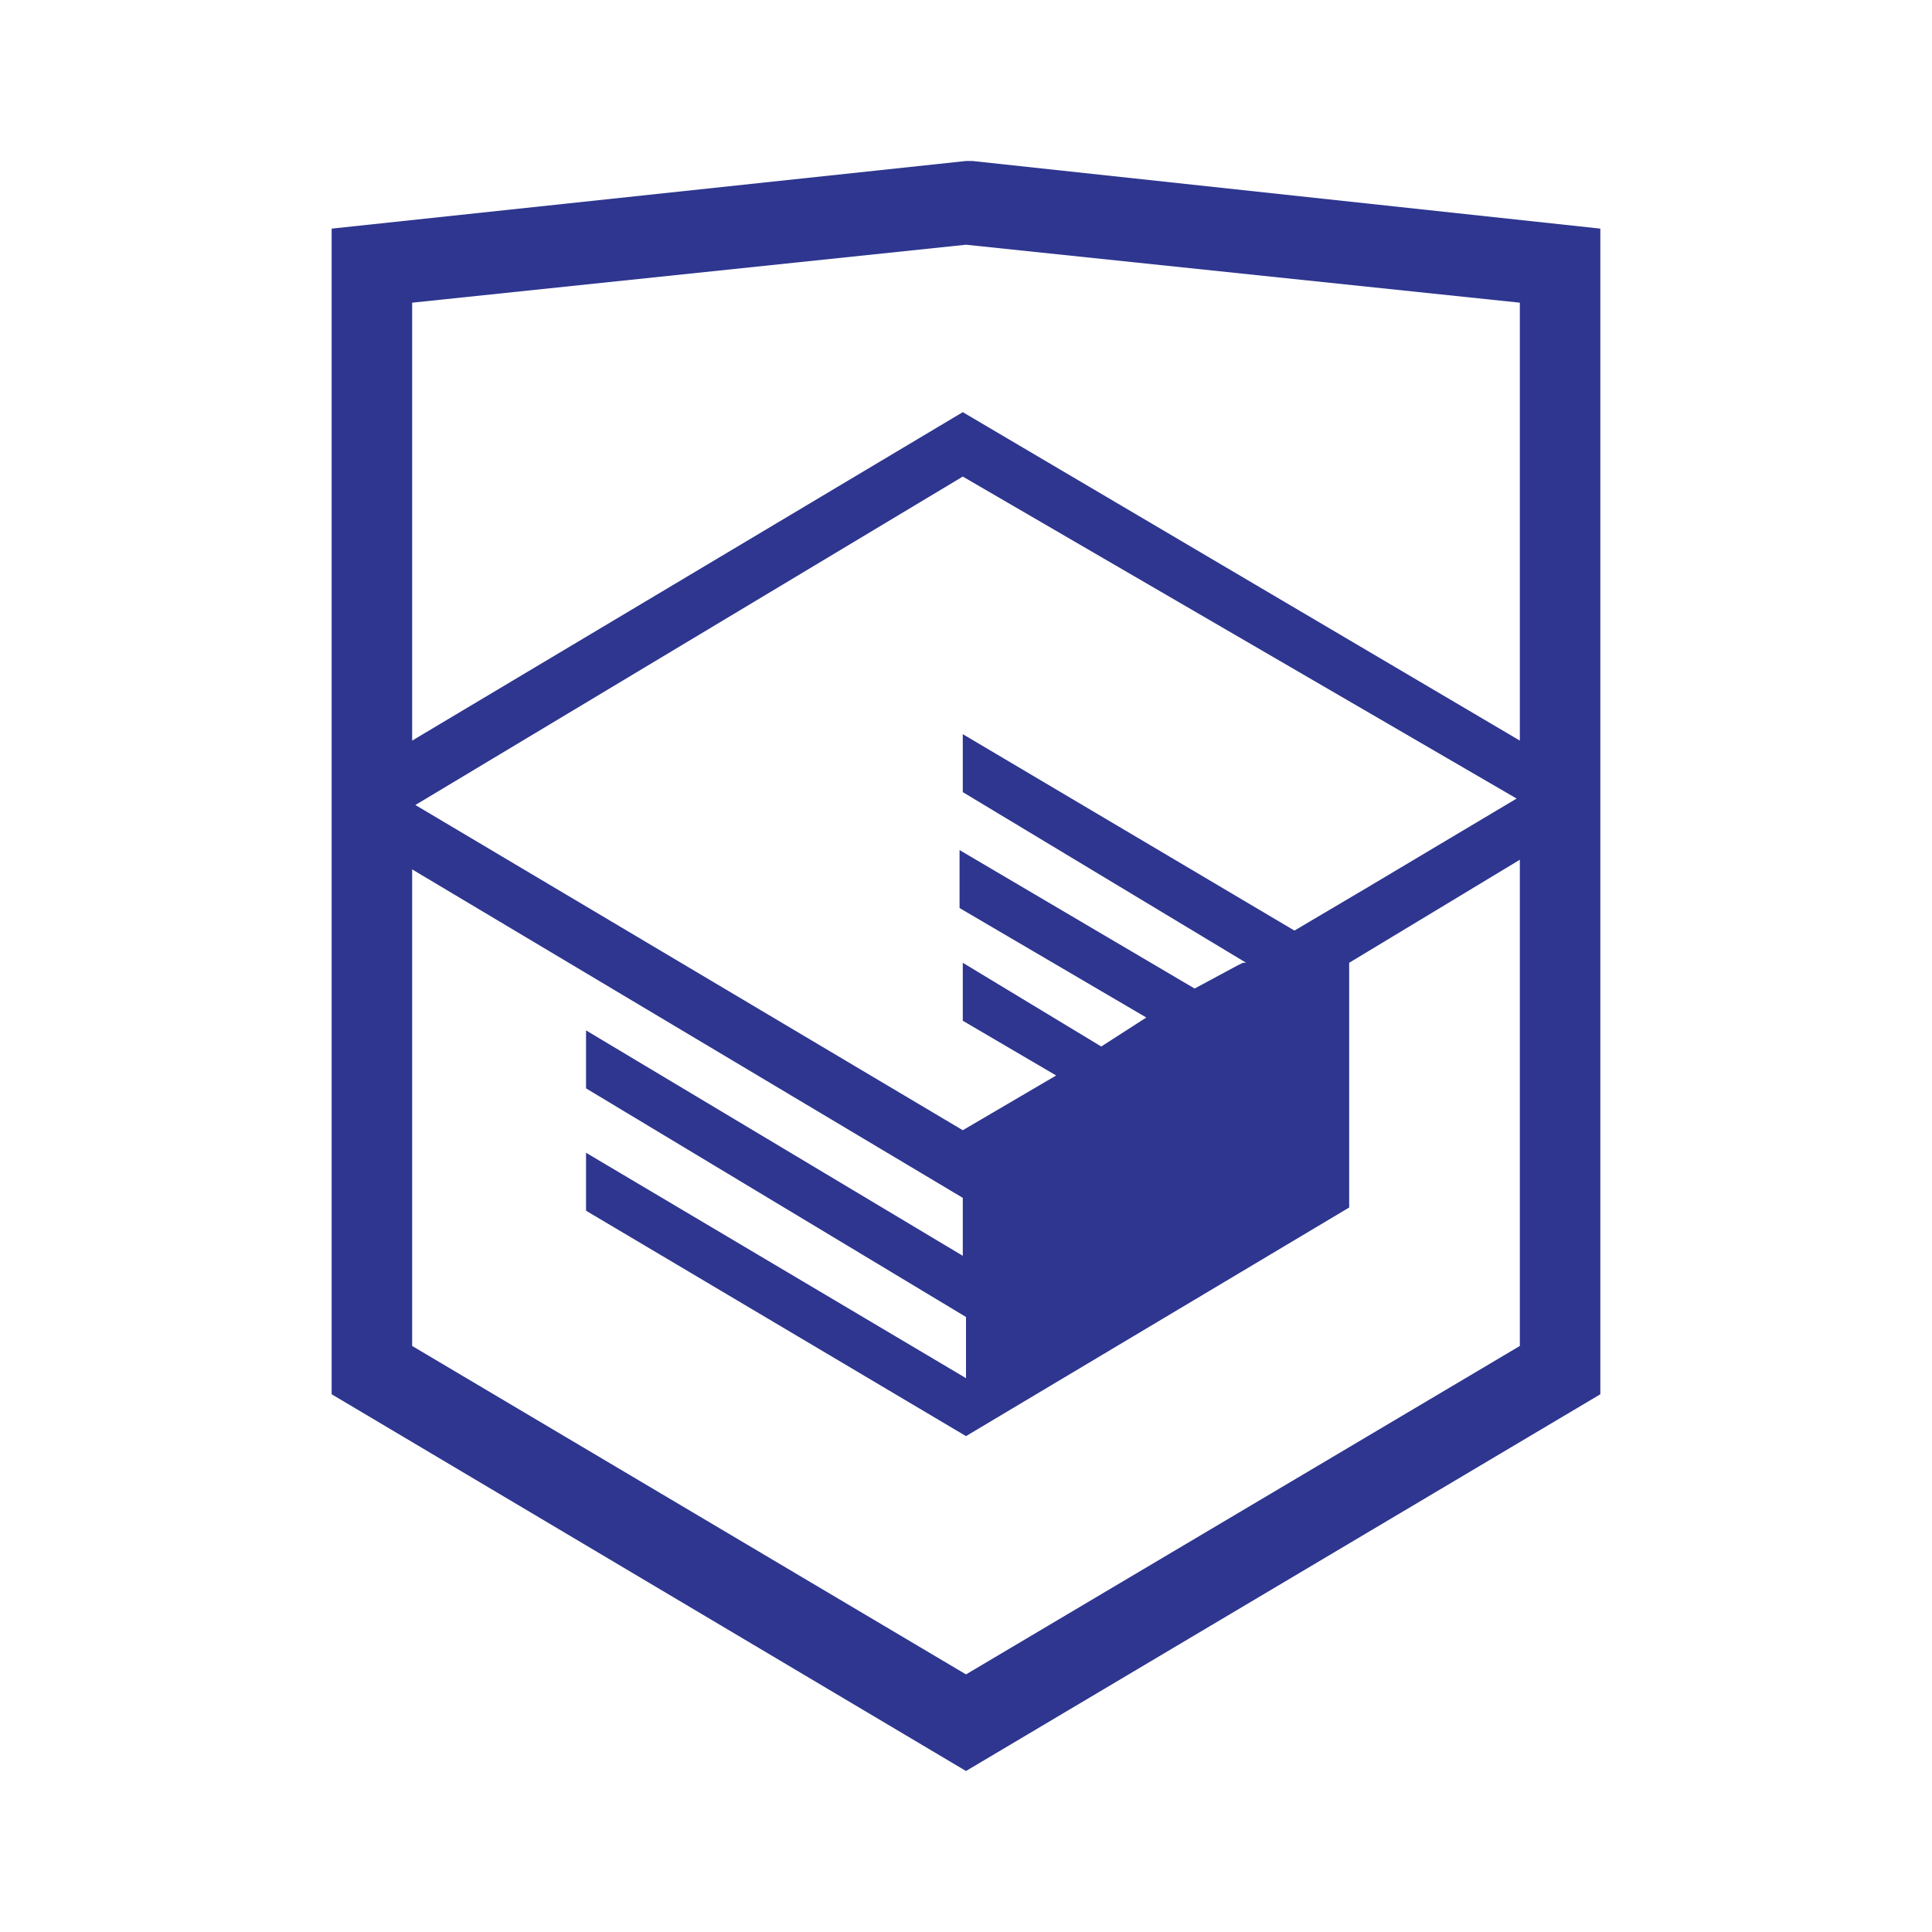
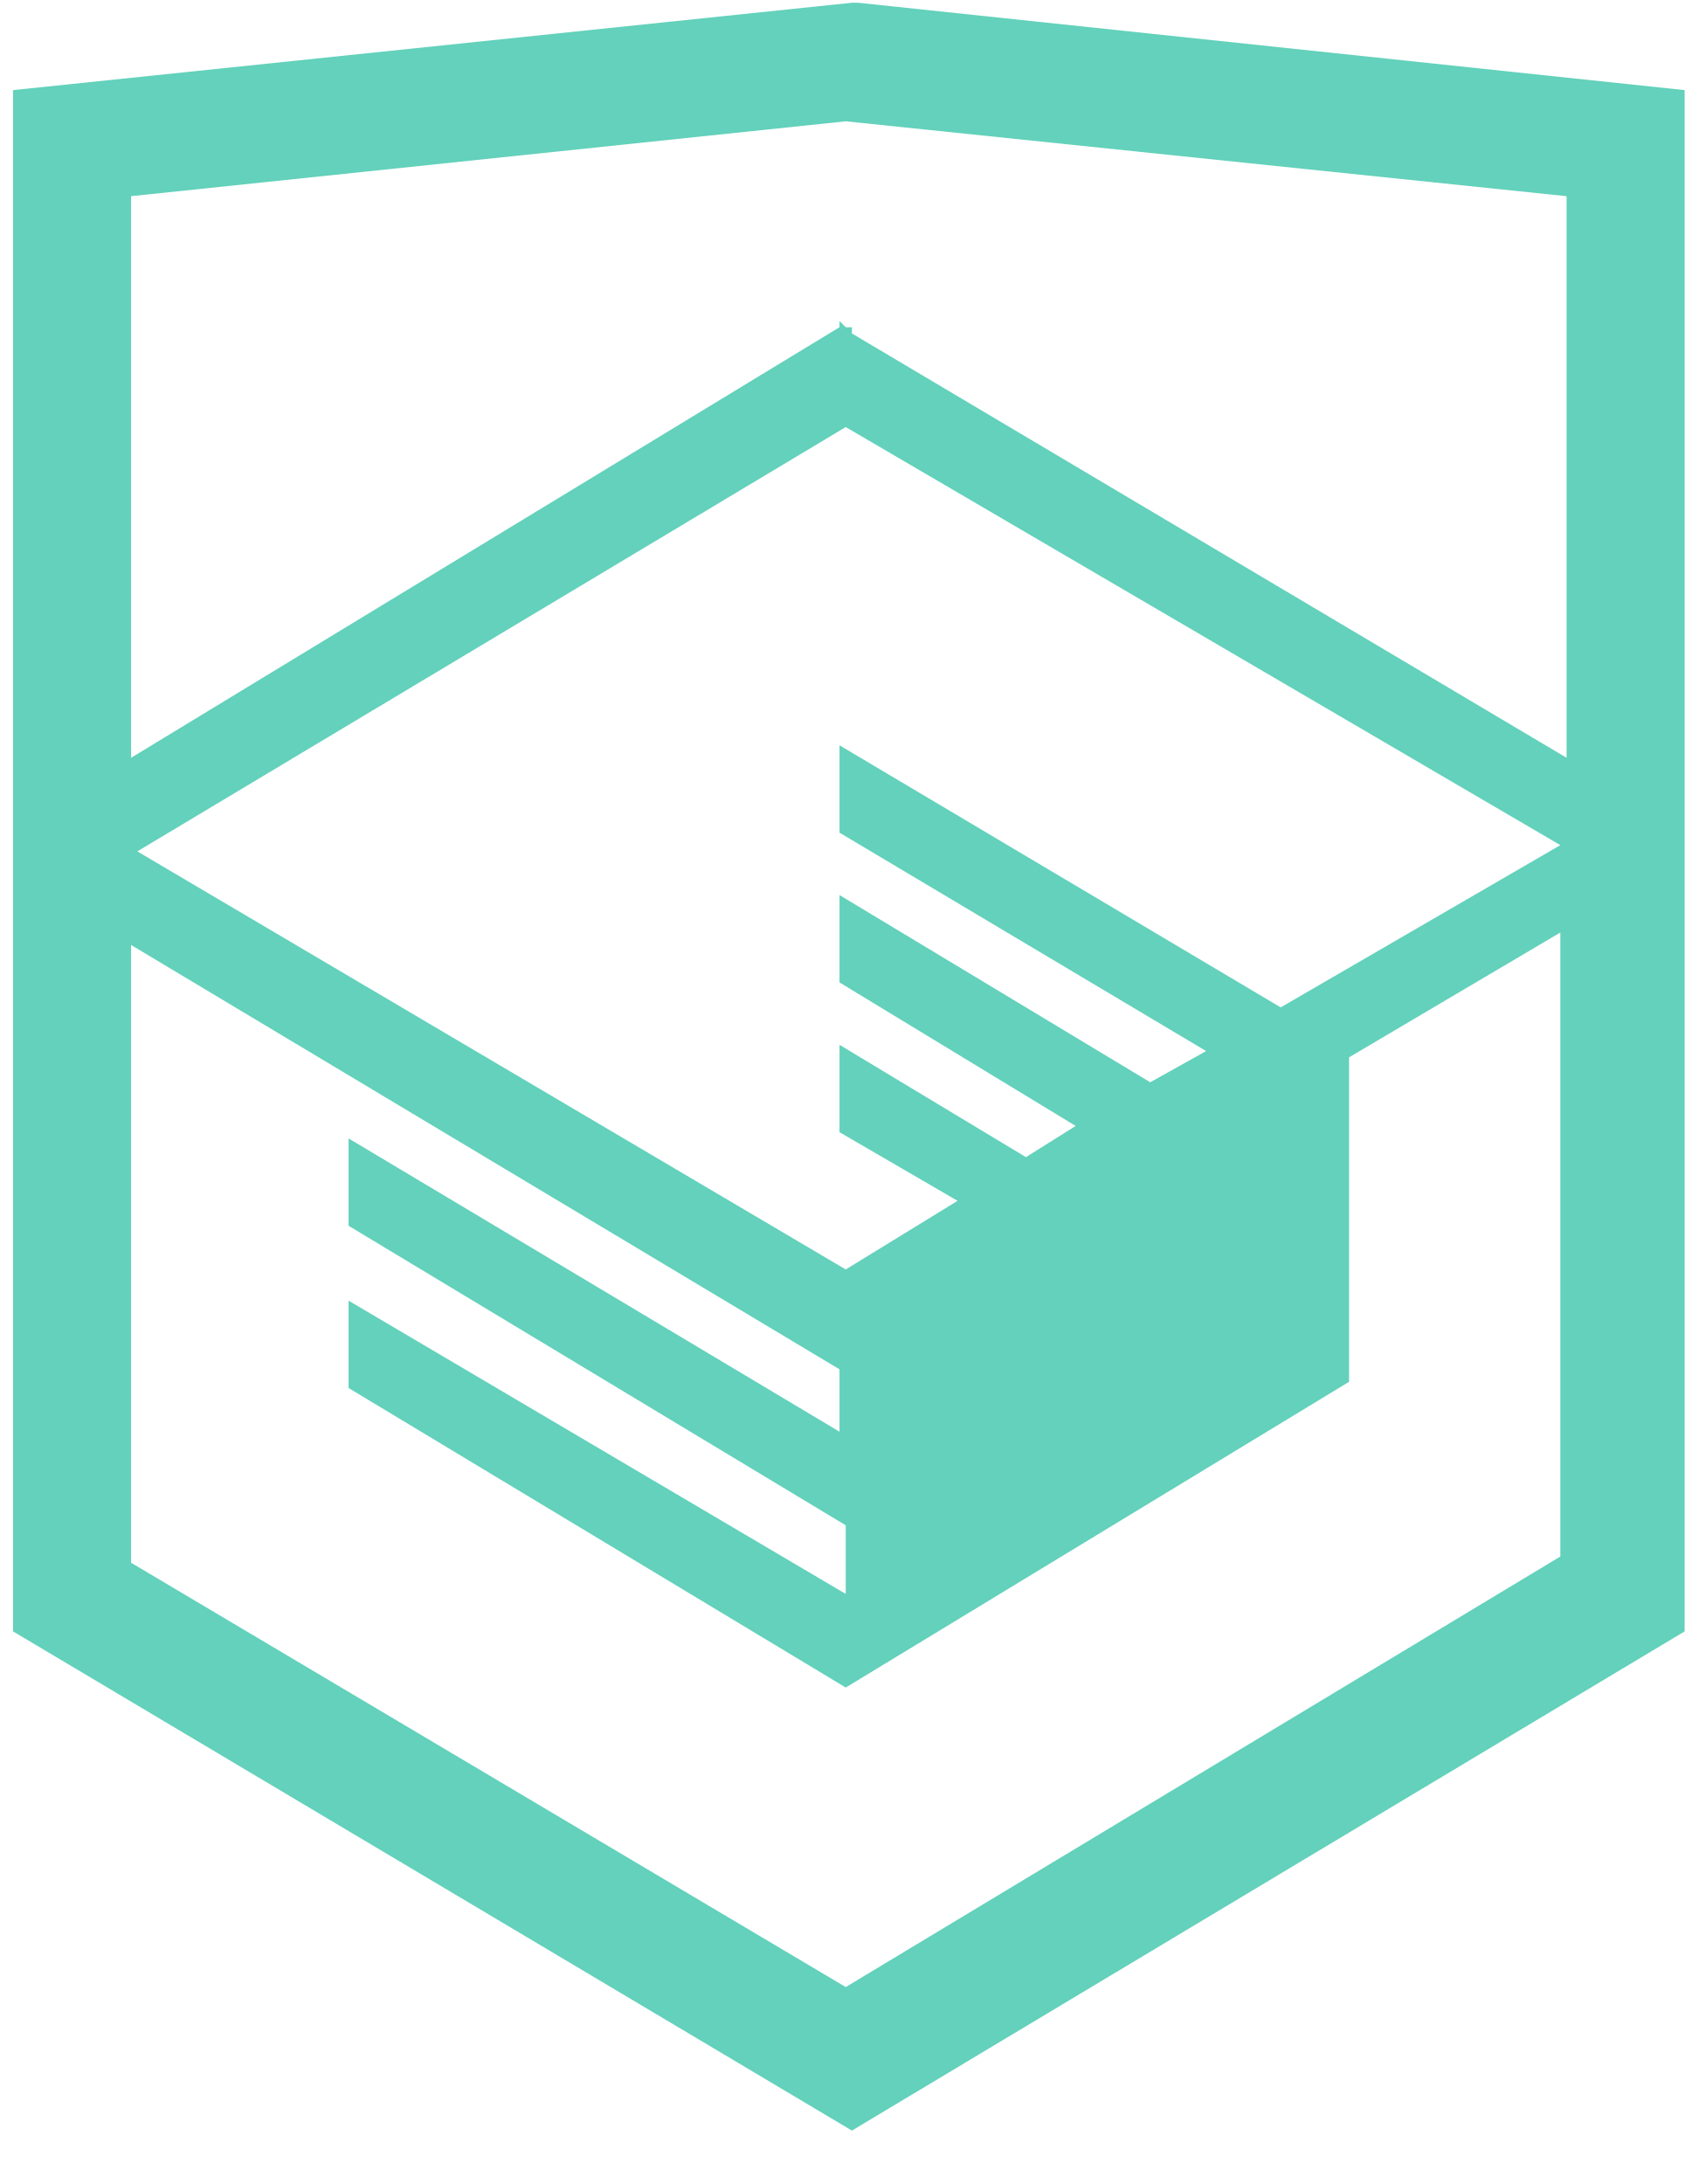
- <svg xmlns="http://www.w3.org/2000/svg" viewBox="0 0 60 60">
-   <path fill="#2E368F" d="M30.2 5h-.2l-19.7 2.1v36.2l19.7 11.7 19.7-11.7v-36.2l-19.5-2.1zm17 36.8l-17.2 10.2-17.2-10.2v-14.8l17.1 10.2v1.8l-11.7-7v1.8l11.8 7.1v1.9l-11.8-7v1.8l11.8 7 11.9-7.1v-7.6l5.3-3.2v15.1zm-.1-17l-4.7 2.8-2.2 1.3-10.3-6.1v1.8l8.8 5.3h-.1l-.2.1-1.3.7-7.3-4.3v1.8l5.8 3.4-1.4.9-4.3-2.6v1.8l2.9 1.7-2.9 1.7-17-10.1 17-10.2 17.2 10zm.1-1.8l-17.3-10.2-17.1 10.2v-13.6l17.2-1.8 17.2 1.8v13.6z" />
+ <svg xmlns="http://www.w3.org/2000/svg" width="27" height="35" viewBox="0 0 27 35" fill="none">
+   <path d="M13.754 0.044H13.654L0.209 1.444V26.144L13.654 34.144L27 26.144V1.444L13.754 0.044ZM25.108 12.144L13.654 5.344V5.244H13.555L13.455 5.144V5.244L2.101 12.144V3.144L13.555 1.944L25.108 3.144V12.144ZM13.555 6.844L25.008 13.544L20.526 16.144L13.455 11.944V13.344L19.331 16.844L18.435 17.344L13.455 14.344V15.744L17.24 18.044L16.443 18.544L13.455 16.744V18.144L15.347 19.244L13.555 20.344L2.201 13.644L13.555 6.844ZM2.101 15.144L13.455 21.944V22.944L5.587 18.244V19.644L13.555 24.444V25.544L5.587 20.844V22.244L13.555 27.044L21.622 22.144V16.944L25.008 14.944V24.944L13.555 31.844L2.101 25.044V15.144Z" fill="#63D1BB" />
</svg>
